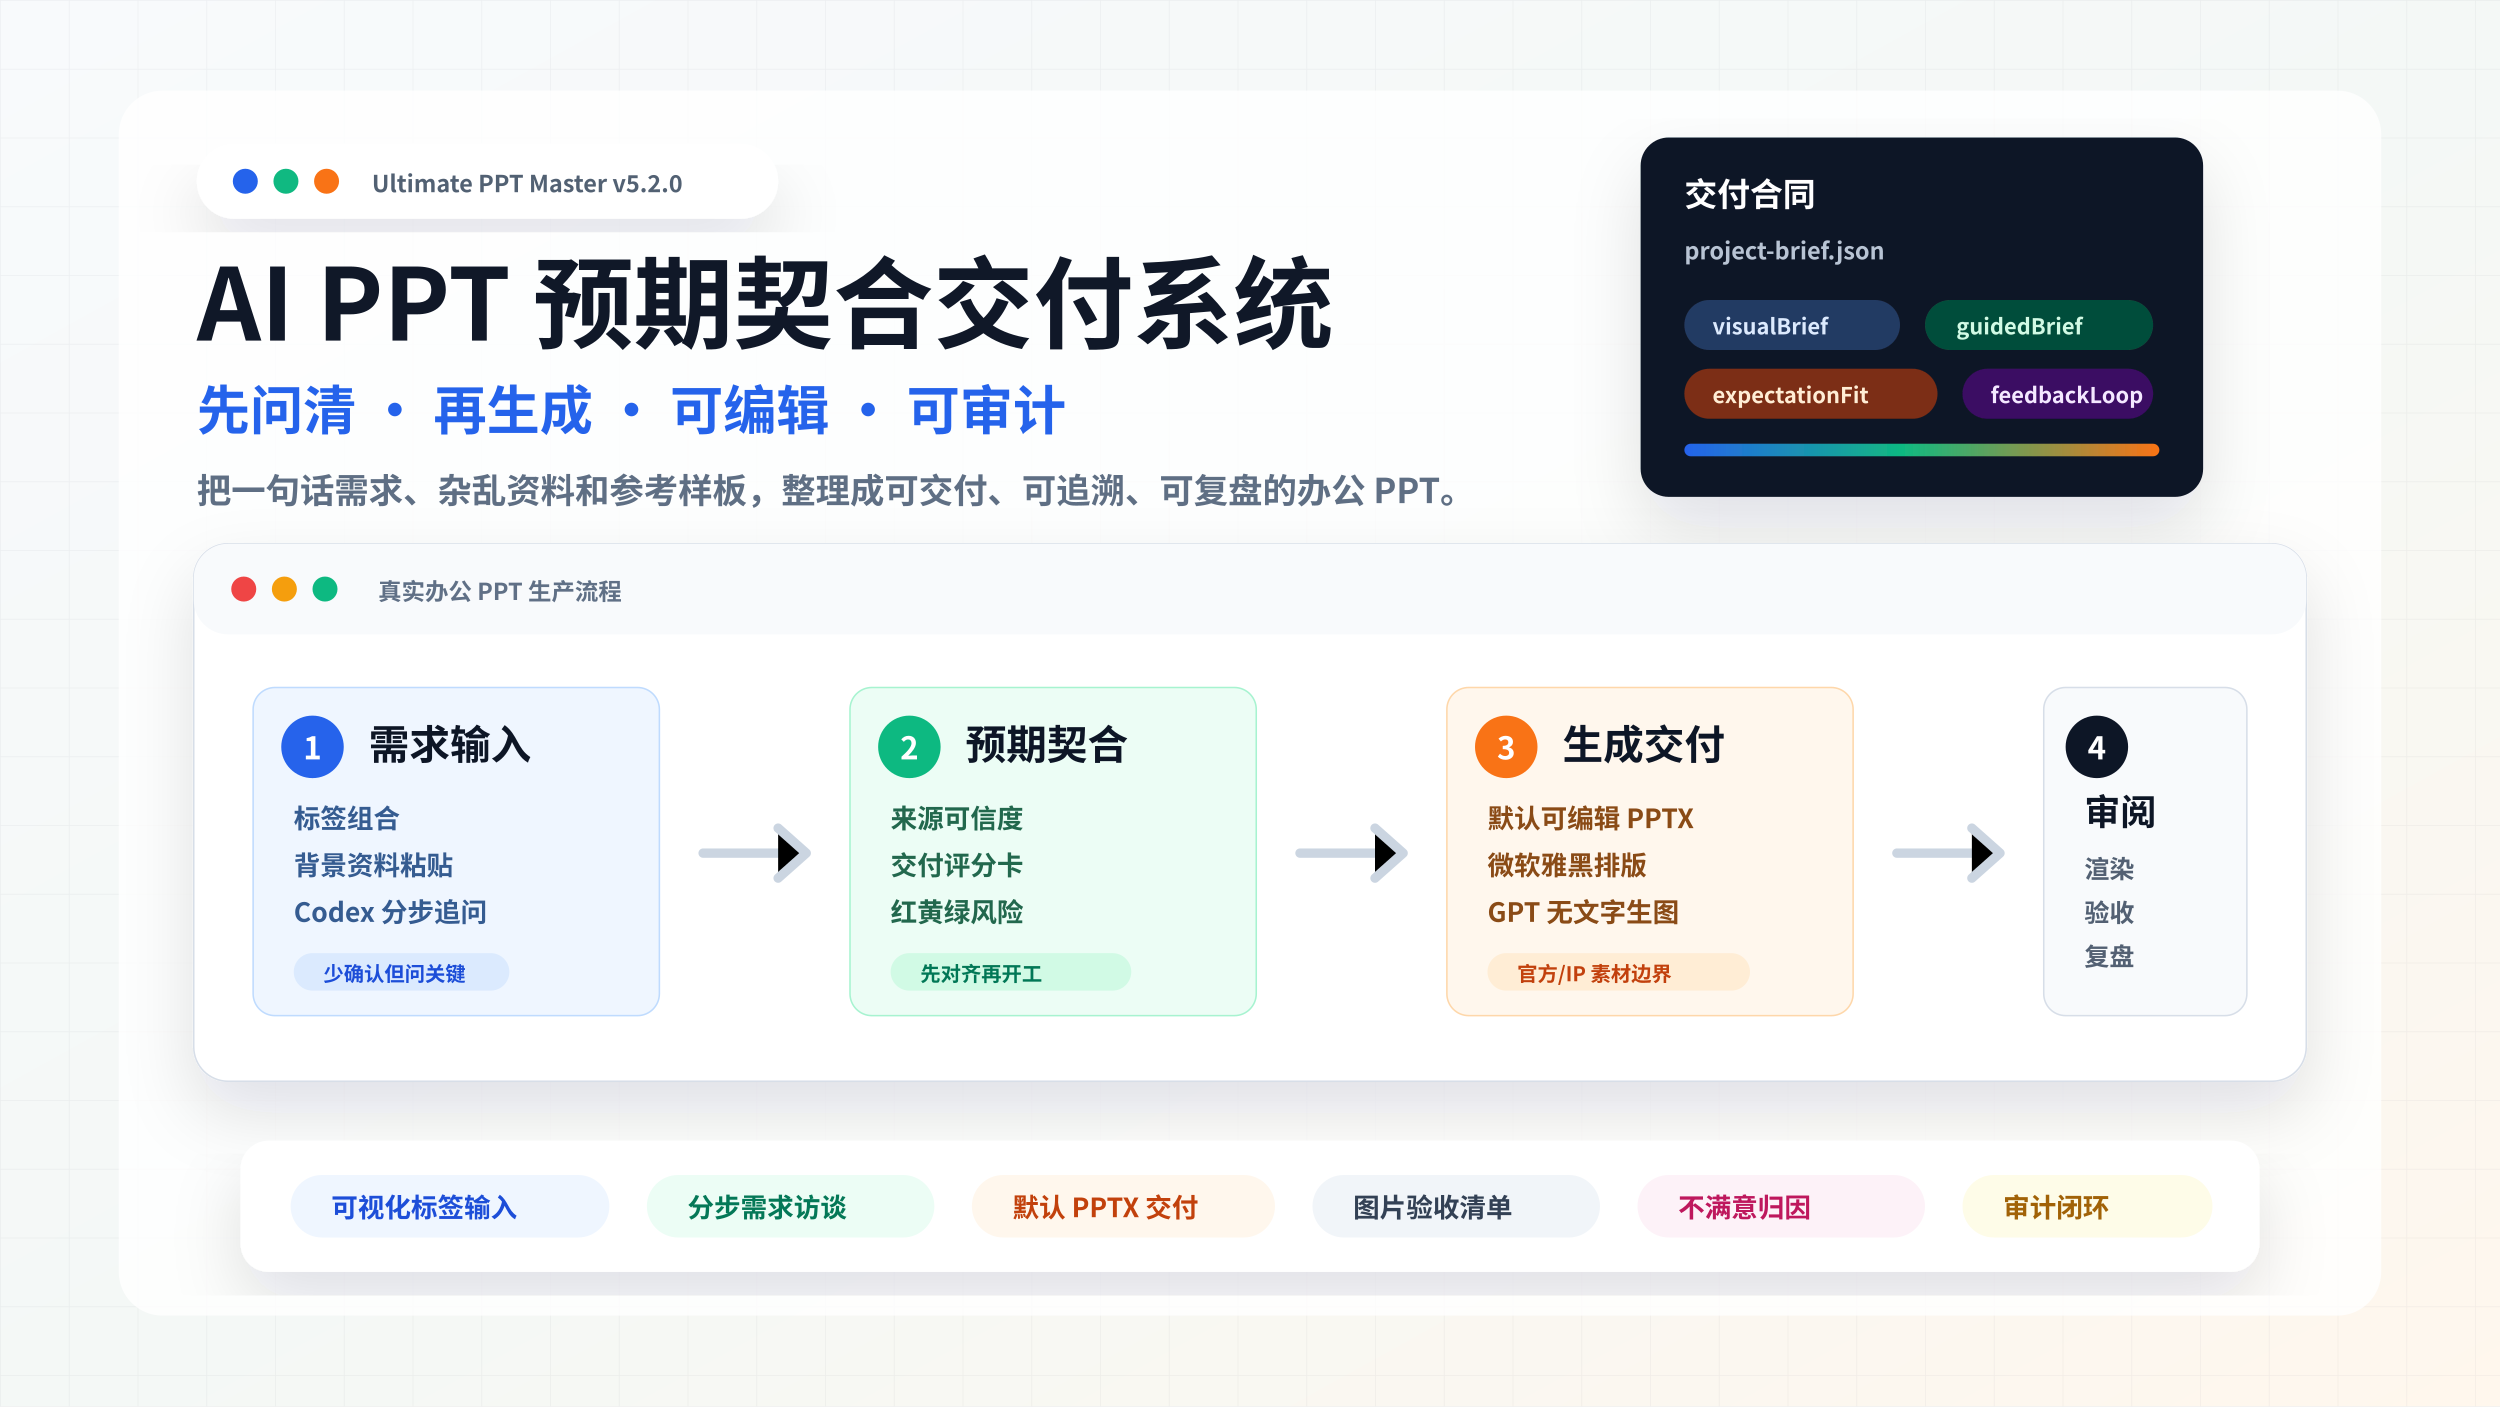
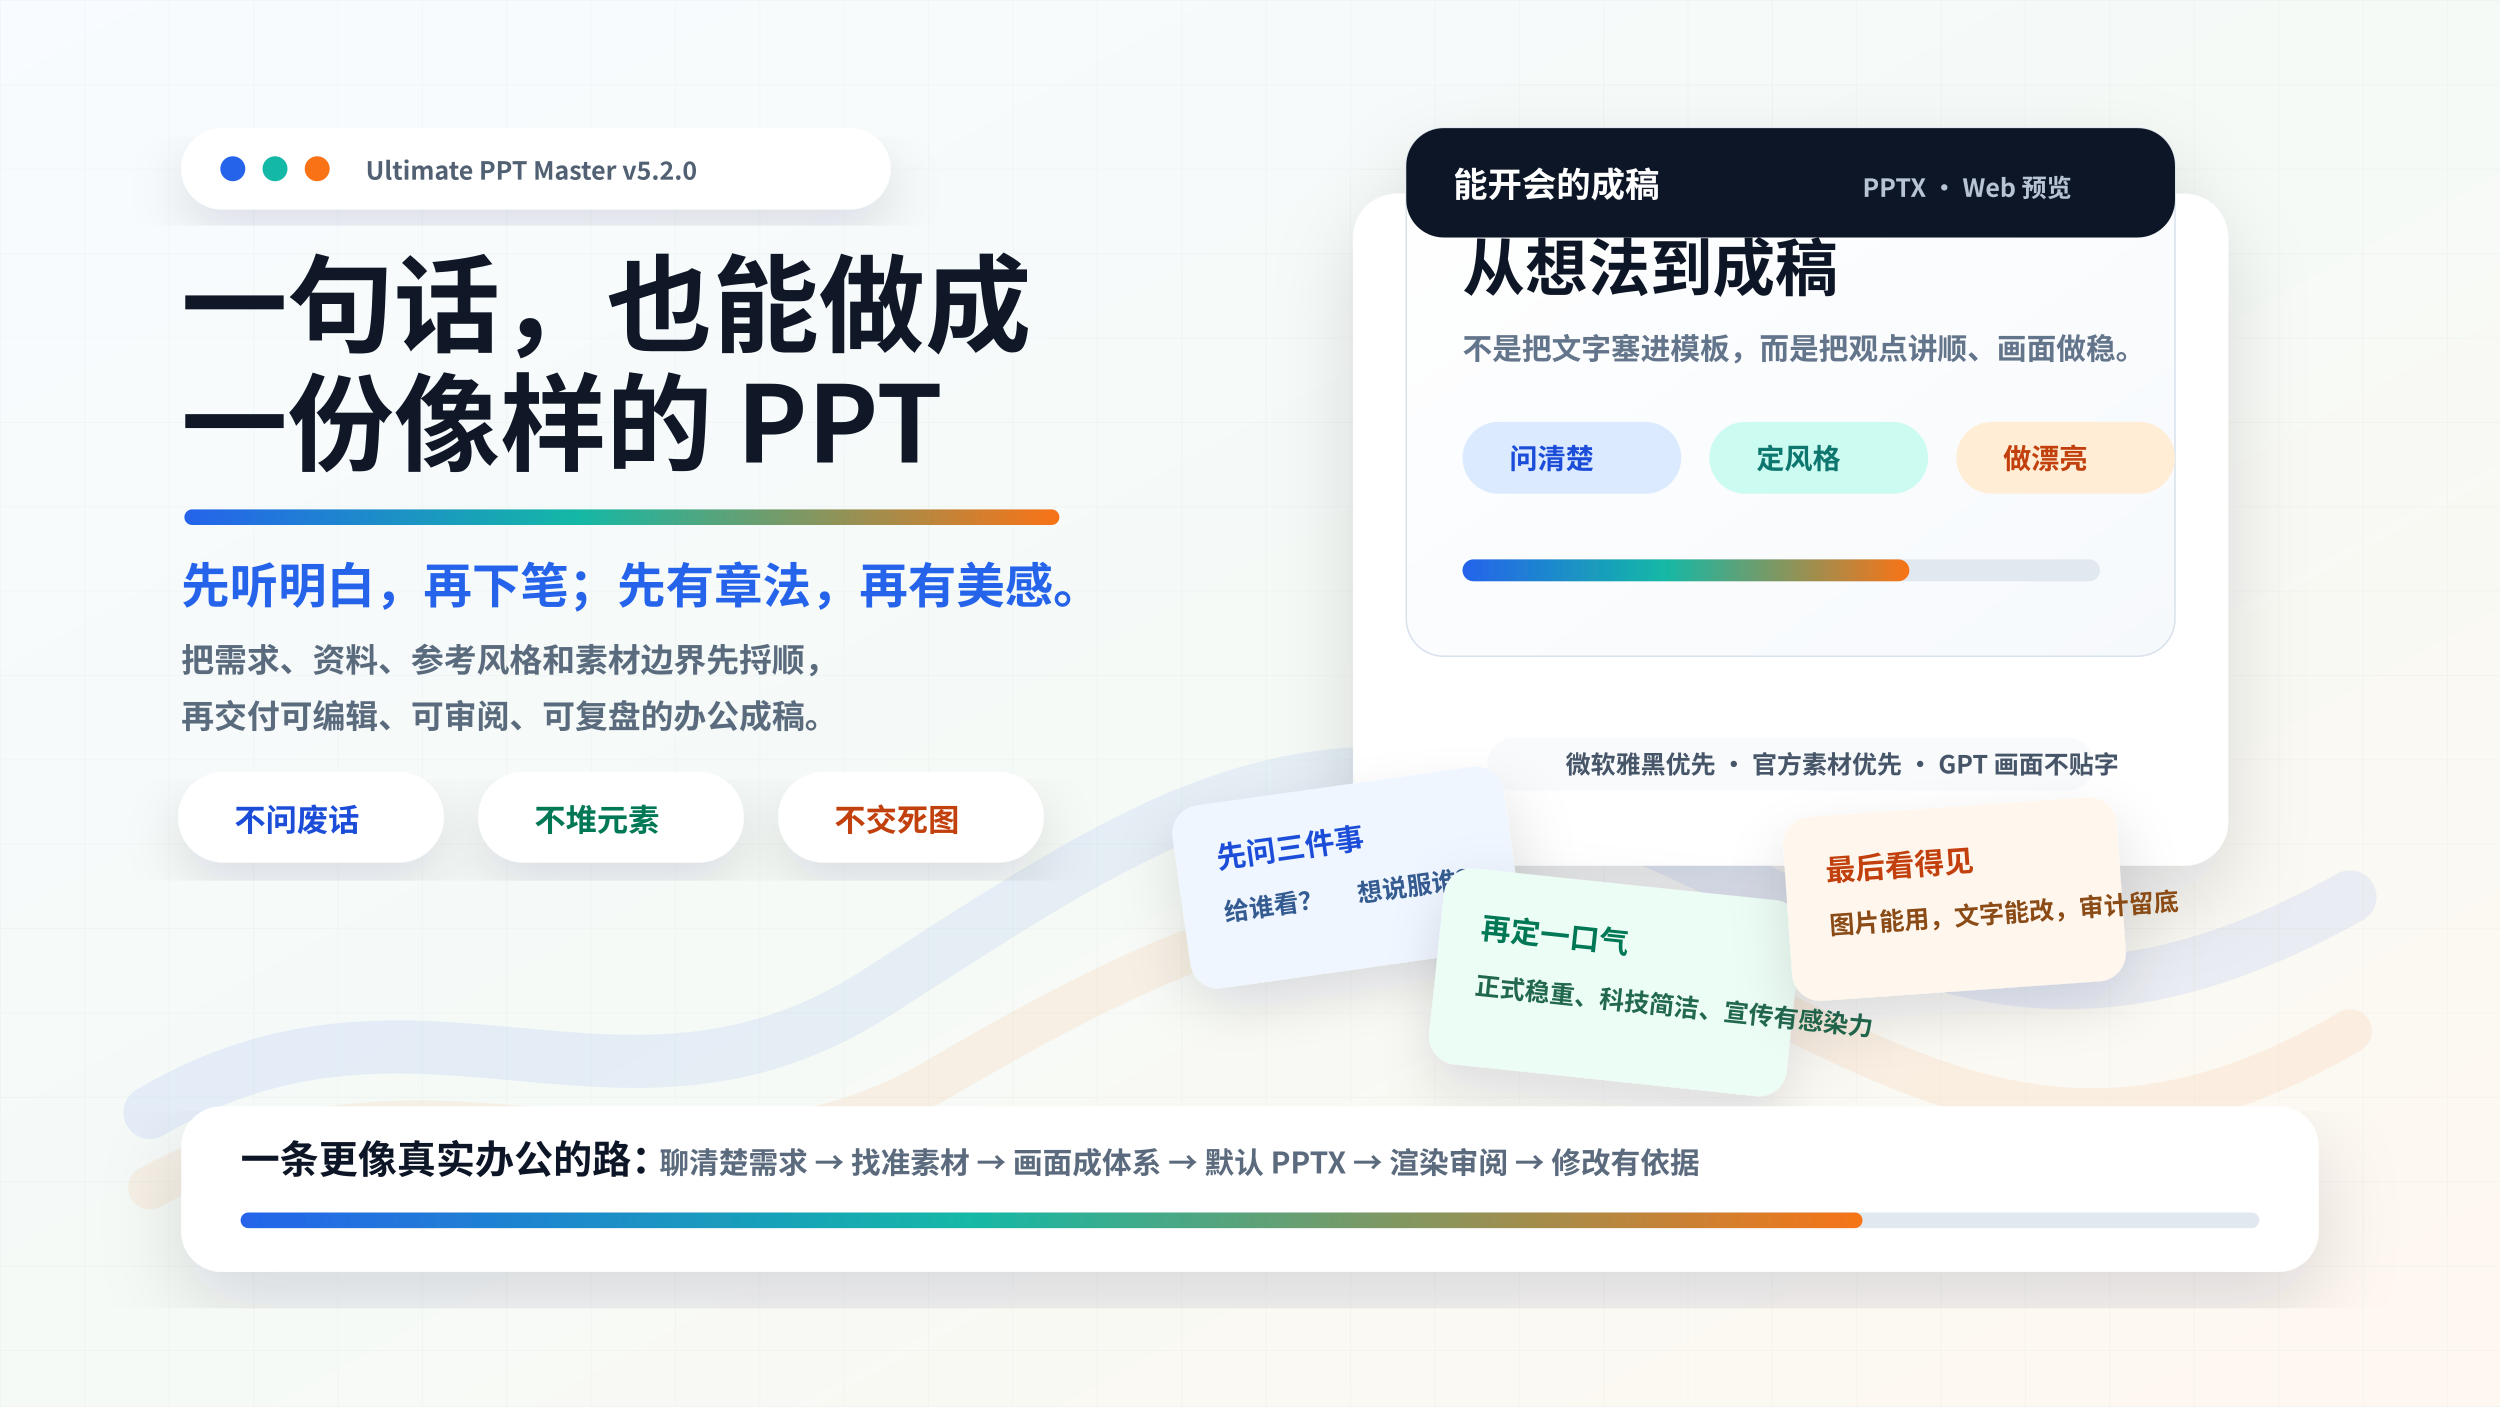
<svg xmlns="http://www.w3.org/2000/svg" viewBox="0 0 1600 900" role="img" aria-labelledby="title desc">
  <defs>
-     <linearGradient id="bg" x1="0" y1="0" x2="1" y2="1">
-       <stop offset="0" stop-color="#F8FAFC" />
-       <stop offset="0.52" stop-color="#F4F8F6" />
-       <stop offset="1" stop-color="#FFF7ED" />
+     <linearGradient id="pageBg" x1="0" y1="0" x2="1" y2="1">
+       <stop offset="0" stop-color="#F8FBFF" />
+       <stop offset="0.48" stop-color="#F5FAF7" />
+       <stop offset="1" stop-color="#FFF8F0" />
    </linearGradient>
-     <linearGradient id="bar" x1="0" y1="0" x2="1" y2="0">
+     <linearGradient id="inkLine" x1="0" y1="0" x2="1" y2="0">
      <stop offset="0" stop-color="#2563EB" />
-       <stop offset="0.46" stop-color="#10B981" />
+       <stop offset="0.45" stop-color="#14B8A6" />
      <stop offset="1" stop-color="#F97316" />
    </linearGradient>
-     <filter id="shadow" x="-12%" y="-14%" width="124%" height="132%" color-interpolation-filters="sRGB">
-       <feDropShadow dx="0" dy="20" stdDeviation="22" flood-color="#172033" flood-opacity="0.12" />
+     <linearGradient id="deckFace" x1="0" y1="0" x2="1" y2="1">
+       <stop offset="0" stop-color="#FFFFFF" />
+       <stop offset="1" stop-color="#F6F9FC" />
+     </linearGradient>
+     <filter id="softShadow" x="-14%" y="-18%" width="128%" height="140%" color-interpolation-filters="sRGB">
+       <feDropShadow dx="0" dy="22" stdDeviation="26" flood-color="#172033" flood-opacity="0.13" />
    </filter>
-     <pattern id="grid" width="44" height="44" patternUnits="userSpaceOnUse">
-       <path d="M44 0H0V44" fill="none" stroke="#172033" stroke-opacity="0.05" />
+     <filter id="paperShadow" x="-12%" y="-16%" width="124%" height="136%" color-interpolation-filters="sRGB">
+       <feDropShadow dx="0" dy="14" stdDeviation="18" flood-color="#172033" flood-opacity="0.12" />
+     </filter>
+     <pattern id="quietGrid" width="54" height="54" patternUnits="userSpaceOnUse">
+       <path d="M54 0H0V54" fill="none" stroke="#172033" stroke-opacity="0.035" />
    </pattern>
  </defs>
-   <rect width="1600" height="900" fill="url(#bg)" />
-   <rect width="1600" height="900" fill="url(#grid)" />
-   <rect x="76" y="58" width="1448" height="784" rx="28" fill="#FFFFFF" opacity="0.82" />
+   <rect width="1600" height="900" fill="url(#pageBg)" />
+   <rect width="1600" height="900" fill="url(#quietGrid)" />
+   <path d="M96 712C268 610 397 740 560 636C723 532 830 452 1012 520C1194 588 1287 695 1504 574" fill="none" stroke="#2563EB" stroke-opacity="0.08" stroke-width="34" stroke-linecap="round" />
+   <path d="M96 760C284 658 433 788 598 692C762 596 882 544 1040 604C1198 664 1306 776 1504 660" fill="none" stroke="#F97316" stroke-opacity="0.08" stroke-width="28" stroke-linecap="round" />
  <g font-family="Microsoft YaHei, PingFang SC, Noto Sans CJK SC, Arial, sans-serif">
-     <g transform="translate(126 92)">
-       <rect width="372" height="48" rx="24" fill="#FFFFFF" filter="url(#shadow)" />
-       <circle cx="31" cy="24" r="8" fill="#2563EB" />
-       <circle cx="57" cy="24" r="8" fill="#10B981" />
-       <circle cx="83" cy="24" r="8" fill="#F97316" />
-       <text x="112" y="31" fill="#526173" font-size="15" font-weight="800">Ultimate PPT Master v5.2.0</text>
-       <text x="0" y="126" fill="#101828" font-size="64" font-weight="900">AI PPT 预期契合交付系统</text>
-       <text x="0" y="183" fill="#2563EB" font-size="34" font-weight="900">先问清 · 再生成 · 可编辑 · 可审计</text>
-       <text x="0" y="230" fill="#5F6F84" font-size="22" font-weight="650">把一句话需求、杂乱资料和参考样板，整理成可交付、可追溯、可复盘的办公 PPT。</text>
+     <g transform="translate(116 82)">
+       <rect width="454" height="52" rx="26" fill="#FFFFFF" filter="url(#paperShadow)" />
+       <circle cx="33" cy="26" r="8" fill="#2563EB" />
+       <circle cx="60" cy="26" r="8" fill="#14B8A6" />
+       <circle cx="87" cy="26" r="8" fill="#F97316" />
+       <text x="118" y="33" fill="#516173" font-size="16" font-weight="850">Ultimate PPT Master v5.2.0</text>
+       <text x="0" y="138" fill="#101828" font-size="68" font-weight="900">一句话，也能做成</text>
+       <text x="0" y="214" fill="#101828" font-size="68" font-weight="900">一份像样的 PPT</text>
+       <rect x="2" y="244" width="560" height="10" rx="5" fill="url(#inkLine)" />
+       <text x="0" y="304" fill="#2563EB" font-size="31" font-weight="900">先听明白，再下笔；先有章法，再有美感。</text>
+       <text x="0" y="348" fill="#5B6B7E" font-size="21" font-weight="650">把需求、资料、参考风格和素材边界先捋顺，</text>
+       <text x="0" y="384" fill="#5B6B7E" font-size="21" font-weight="650">再交付可编辑、可审阅、可复盘的办公成稿。</text>
    </g>
-     <g transform="translate(1050 88)" filter="url(#shadow)">
-       <rect width="360" height="230" rx="18" fill="#101828" />
-       <text x="28" y="44" fill="#FFFFFF" font-size="21" font-weight="900">交付合同</text>
-       <text x="28" y="78" fill="#B8C4D4" font-size="15" font-weight="720">project-brief.json</text>
-       <g transform="translate(28 104)" font-size="14" font-weight="800">
-         <rect width="138" height="32" rx="16" fill="#243B63" />
-         <text x="18" y="22" fill="#DCEAFE">visualBrief</text>
-         <rect x="154" width="146" height="32" rx="16" fill="#064E3B" />
-         <text x="174" y="22" fill="#D1FAE5">guidedBrief</text>
-         <rect y="44" width="162" height="32" rx="16" fill="#7C2D12" />
-         <text x="18" y="66" fill="#FFEDD5">expectationFit</text>
-         <rect x="178" y="44" width="122" height="32" rx="16" fill="#3B0764" />
-         <text x="196" y="66" fill="#F3E8FF">feedbackLoop</text>
+     <g transform="translate(114 494)" filter="url(#paperShadow)">
+       <rect width="170" height="58" rx="29" fill="#FFFFFF" />
+       <text x="36" y="38" fill="#1D4ED8" font-size="20" font-weight="900">不问废话</text>
+       <rect x="192" width="170" height="58" rx="29" fill="#FFFFFF" />
+       <text x="228" y="38" fill="#047857" font-size="20" font-weight="900">不堆元素</text>
+       <rect x="384" width="170" height="58" rx="29" fill="#FFFFFF" />
+       <text x="420" y="38" fill="#C2410C" font-size="20" font-weight="900">不交死图</text>
+     </g>
+     <g transform="translate(866 82)" filter="url(#softShadow)">
+       <rect x="0" y="42" width="560" height="430" rx="28" fill="#FFFFFF" />
+       <rect x="34" y="0" width="492" height="338" rx="24" fill="url(#deckFace)" stroke="#D9E2EC" />
+       <rect x="34" y="0" width="492" height="70" rx="24" fill="#101828" />
+       <text x="64" y="44" fill="#FFFFFF" font-size="22" font-weight="900">能开会的成稿</text>
+       <text x="326" y="44" fill="#B8C4D4" font-size="16" font-weight="750">PPTX · Web 预览</text>
+       <g transform="translate(70 104)">
+         <text x="0" y="0" fill="#101828" font-size="40" font-weight="900">从想法到成稿</text>
+         <text x="0" y="44" fill="#64748B" font-size="19" font-weight="700">不是把文字塞进模板，而是把观点讲顺、画面做稳。</text>
+         <rect x="0" y="84" width="140" height="46" rx="23" fill="#DBEAFE" />
+         <text x="30" y="114" fill="#1D4ED8" font-size="18" font-weight="900">问清楚</text>
+         <rect x="158" y="84" width="140" height="46" rx="23" fill="#CCFBF1" />
+         <text x="188" y="114" fill="#0F766E" font-size="18" font-weight="900">定风格</text>
+         <rect x="316" y="84" width="140" height="46" rx="23" fill="#FFEDD5" />
+         <text x="346" y="114" fill="#C2410C" font-size="18" font-weight="900">做漂亮</text>
      </g>
-       <rect x="28" y="196" width="304" height="8" rx="4" fill="url(#bar)" />
+       <g transform="translate(70 276)">
+         <rect width="408" height="14" rx="7" fill="#E2E8F0" />
+         <rect width="286" height="14" rx="7" fill="url(#inkLine)" />
+       </g>
+       <rect x="86" y="390" width="388" height="34" rx="17" fill="#F8FAFC" />
+       <text x="136" y="413" fill="#475569" font-size="16" font-weight="800">微软雅黑优先 · 官方素材优先 · GPT 画面不贴字</text>
    </g>
-     <g transform="translate(124 348)" filter="url(#shadow)">
-       <rect width="1352" height="344" rx="22" fill="#FFFFFF" stroke="#D7DEE8" />
-       <rect width="1352" height="58" rx="22" fill="#F8FAFC" />
-       <circle cx="32" cy="29" r="8" fill="#EF4444" />
-       <circle cx="58" cy="29" r="8" fill="#F59E0B" />
-       <circle cx="84" cy="29" r="8" fill="#10B981" />
-       <text x="118" y="36" fill="#607086" font-size="15" font-weight="850">真实办公 PPT 生产流程</text>
-       <g transform="translate(38 92)">
-         <rect width="260" height="210" rx="14" fill="#EFF6FF" stroke="#BFDBFE" />
-         <circle cx="38" cy="38" r="20" fill="#2563EB" />
-         <text x="38" y="46" text-anchor="middle" fill="#FFFFFF" font-size="20" font-weight="900">1</text>
-         <text x="74" y="46" fill="#101828" font-size="26" font-weight="900">需求输入</text>
-         <text x="26" y="90" fill="#355B91" font-size="17" font-weight="720">标签组合</text>
-         <text x="26" y="120" fill="#355B91" font-size="17" font-weight="720">背景资料粘贴</text>
-         <text x="26" y="150" fill="#355B91" font-size="17" font-weight="720">Codex 分步追问</text>
-         <rect x="26" y="170" width="138" height="24" rx="12" fill="#DBEAFE" />
-         <text x="45" y="188" fill="#1D4ED8" font-size="13" font-weight="850">少确认但问关键</text>
+     <g transform="translate(748 518)">
+       <g transform="rotate(-8 0 0)" filter="url(#paperShadow)">
+         <rect width="214" height="118" rx="18" fill="#EFF6FF" />
+         <text x="26" y="42" fill="#1D4ED8" font-size="19" font-weight="900">先问三件事</text>
+         <text x="26" y="76" fill="#355B91" font-size="16" font-weight="750">给谁看？</text>
+         <text x="112" y="76" fill="#355B91" font-size="16" font-weight="750">想说服谁？</text>
      </g>
-       <path d="M326 198H384" stroke="#CBD5E1" stroke-width="6" stroke-linecap="round" />
-       <path d="M374 182L392 198L374 214" stroke="#CBD5E1" stroke-width="6" stroke-linecap="round" stroke-linejoin="round" />
-       <g transform="translate(420 92)">
-         <rect width="260" height="210" rx="14" fill="#ECFDF5" stroke="#A7F3D0" />
-         <circle cx="38" cy="38" r="20" fill="#10B981" />
-         <text x="38" y="46" text-anchor="middle" fill="#FFFFFF" font-size="20" font-weight="900">2</text>
-         <text x="74" y="46" fill="#101828" font-size="26" font-weight="900">预期契合</text>
-         <text x="26" y="90" fill="#23684E" font-size="17" font-weight="720">来源可信度</text>
-         <text x="26" y="120" fill="#23684E" font-size="17" font-weight="720">交付评分卡</text>
-         <text x="26" y="150" fill="#23684E" font-size="17" font-weight="720">红黄绿风险</text>
-         <rect x="26" y="170" width="154" height="24" rx="12" fill="#D1FAE5" />
-         <text x="45" y="188" fill="#047857" font-size="13" font-weight="850">先对齐再开工</text>
+       <g transform="translate(178 36) rotate(6)" filter="url(#paperShadow)">
+         <rect width="230" height="126" rx="18" fill="#ECFDF5" />
+         <text x="26" y="44" fill="#047857" font-size="19" font-weight="900">再定一口气</text>
+         <text x="26" y="80" fill="#23684E" font-size="16" font-weight="750">正式稳重、科技简洁、宣传有感染力</text>
      </g>
-       <path d="M708 198H766" stroke="#CBD5E1" stroke-width="6" stroke-linecap="round" />
-       <path d="M756 182L774 198L756 214" stroke="#CBD5E1" stroke-width="6" stroke-linecap="round" stroke-linejoin="round" />
-       <g transform="translate(802 92)">
-         <rect width="260" height="210" rx="14" fill="#FFF7ED" stroke="#FED7AA" />
-         <circle cx="38" cy="38" r="20" fill="#F97316" />
-         <text x="38" y="46" text-anchor="middle" fill="#FFFFFF" font-size="20" font-weight="900">3</text>
-         <text x="74" y="46" fill="#101828" font-size="26" font-weight="900">生成交付</text>
-         <text x="26" y="90" fill="#8A4B17" font-size="17" font-weight="720">默认可编辑 PPTX</text>
-         <text x="26" y="120" fill="#8A4B17" font-size="17" font-weight="720">微软雅黑排版</text>
-         <text x="26" y="150" fill="#8A4B17" font-size="17" font-weight="720">GPT 无文字生图</text>
-         <rect x="26" y="170" width="168" height="24" rx="12" fill="#FFEDD5" />
-         <text x="45" y="188" fill="#C2410C" font-size="13" font-weight="850">官方/IP 素材边界</text>
-       </g>
-       <path d="M1090 198H1148" stroke="#CBD5E1" stroke-width="6" stroke-linecap="round" />
-       <path d="M1138 182L1156 198L1138 214" stroke="#CBD5E1" stroke-width="6" stroke-linecap="round" stroke-linejoin="round" />
-       <g transform="translate(1184 92)">
-         <rect width="130" height="210" rx="14" fill="#F8FAFC" stroke="#D7DEE8" />
-         <circle cx="34" cy="38" r="20" fill="#101828" />
-         <text x="34" y="46" text-anchor="middle" fill="#FFFFFF" font-size="20" font-weight="900">4</text>
-         <text x="26" y="88" fill="#101828" font-size="23" font-weight="900">审阅</text>
-         <text x="26" y="122" fill="#526173" font-size="16" font-weight="720">渲染</text>
-         <text x="26" y="150" fill="#526173" font-size="16" font-weight="720">验收</text>
-         <text x="26" y="178" fill="#526173" font-size="16" font-weight="720">复盘</text>
+       <g transform="translate(392 6) rotate(-4)" filter="url(#paperShadow)">
+         <rect width="214" height="118" rx="18" fill="#FFF7ED" />
+         <text x="26" y="42" fill="#C2410C" font-size="19" font-weight="900">最后看得见</text>
+         <text x="26" y="76" fill="#8A4B17" font-size="16" font-weight="750">图片能用，文字能改，审计留底</text>
      </g>
    </g>
-     <g transform="translate(154 730)">
-       <rect width="1292" height="84" rx="18" fill="#FFFFFF" filter="url(#shadow)" />
-       <g transform="translate(32 22)" font-size="17" font-weight="850">
-         <rect width="204" height="40" rx="20" fill="#EFF6FF" />
-         <text x="26" y="27" fill="#1D4ED8">可视化标签输入</text>
-         <rect x="228" width="184" height="40" rx="20" fill="#ECFDF5" />
-         <text x="254" y="27" fill="#047857">分步需求访谈</text>
-         <rect x="436" width="194" height="40" rx="20" fill="#FFF7ED" />
-         <text x="462" y="27" fill="#C2410C">默认 PPTX 交付</text>
-         <rect x="654" width="184" height="40" rx="20" fill="#F1F5F9" />
-         <text x="680" y="27" fill="#334155">图片验收清单</text>
-         <rect x="862" width="184" height="40" rx="20" fill="#FDF2F8" />
-         <text x="888" y="27" fill="#BE185D">不满意归因</text>
-         <rect x="1070" width="160" height="40" rx="20" fill="#FEFCE8" />
-         <text x="1096" y="27" fill="#A16207">审计闭环</text>
-       </g>
+     <g transform="translate(116 708)" filter="url(#softShadow)">
+       <rect width="1368" height="106" rx="26" fill="#FFFFFF" />
+       <text x="38" y="43" fill="#101828" font-size="25" font-weight="900">一条更像真实办公的路：</text>
+       <text x="306" y="43" fill="#5B6B7E" font-size="19" font-weight="750">聊清楚需求 → 找准素材 → 画面成体系 → 默认 PPTX → 渲染审阅 → 修改有依据</text>
+       <rect x="38" y="68" width="1292" height="10" rx="5" fill="#E2E8F0" />
+       <rect x="38" y="68" width="1038" height="10" rx="5" fill="url(#inkLine)" />
    </g>
  </g>
</svg>
